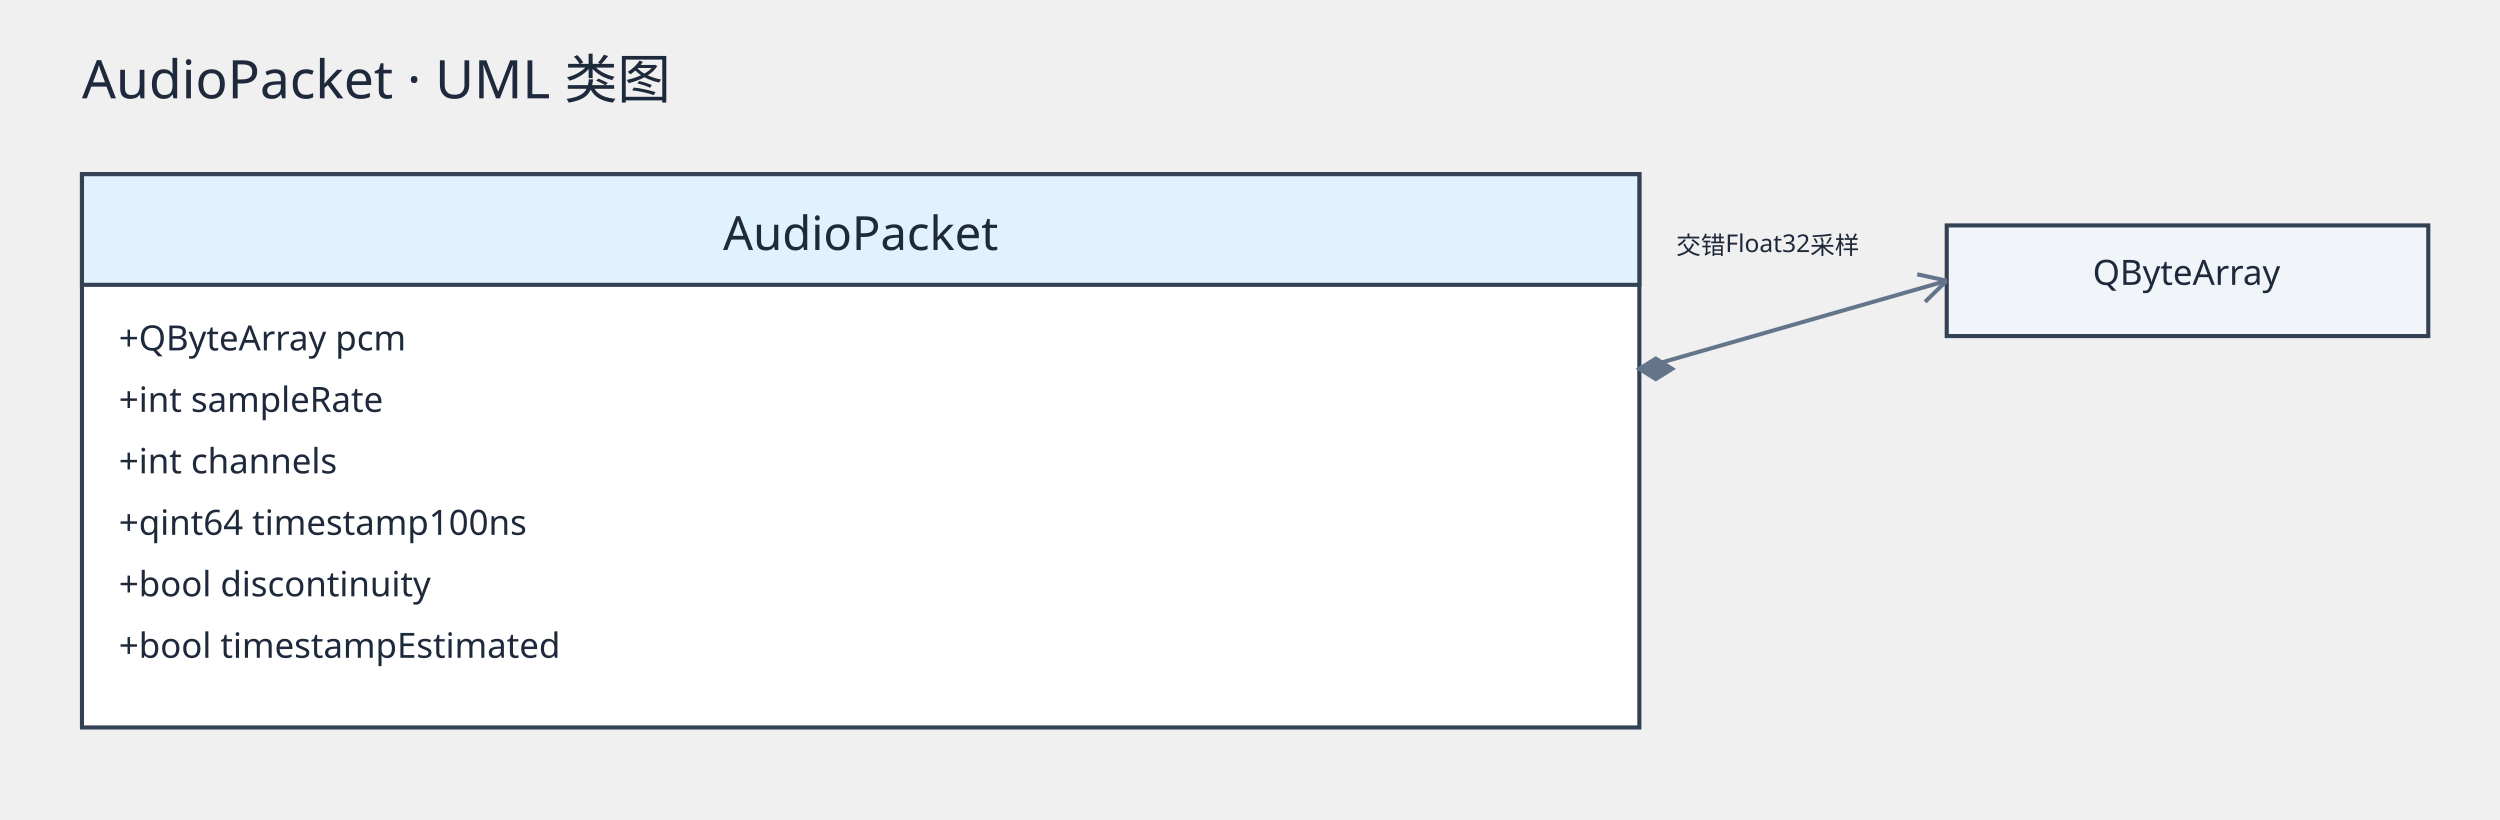
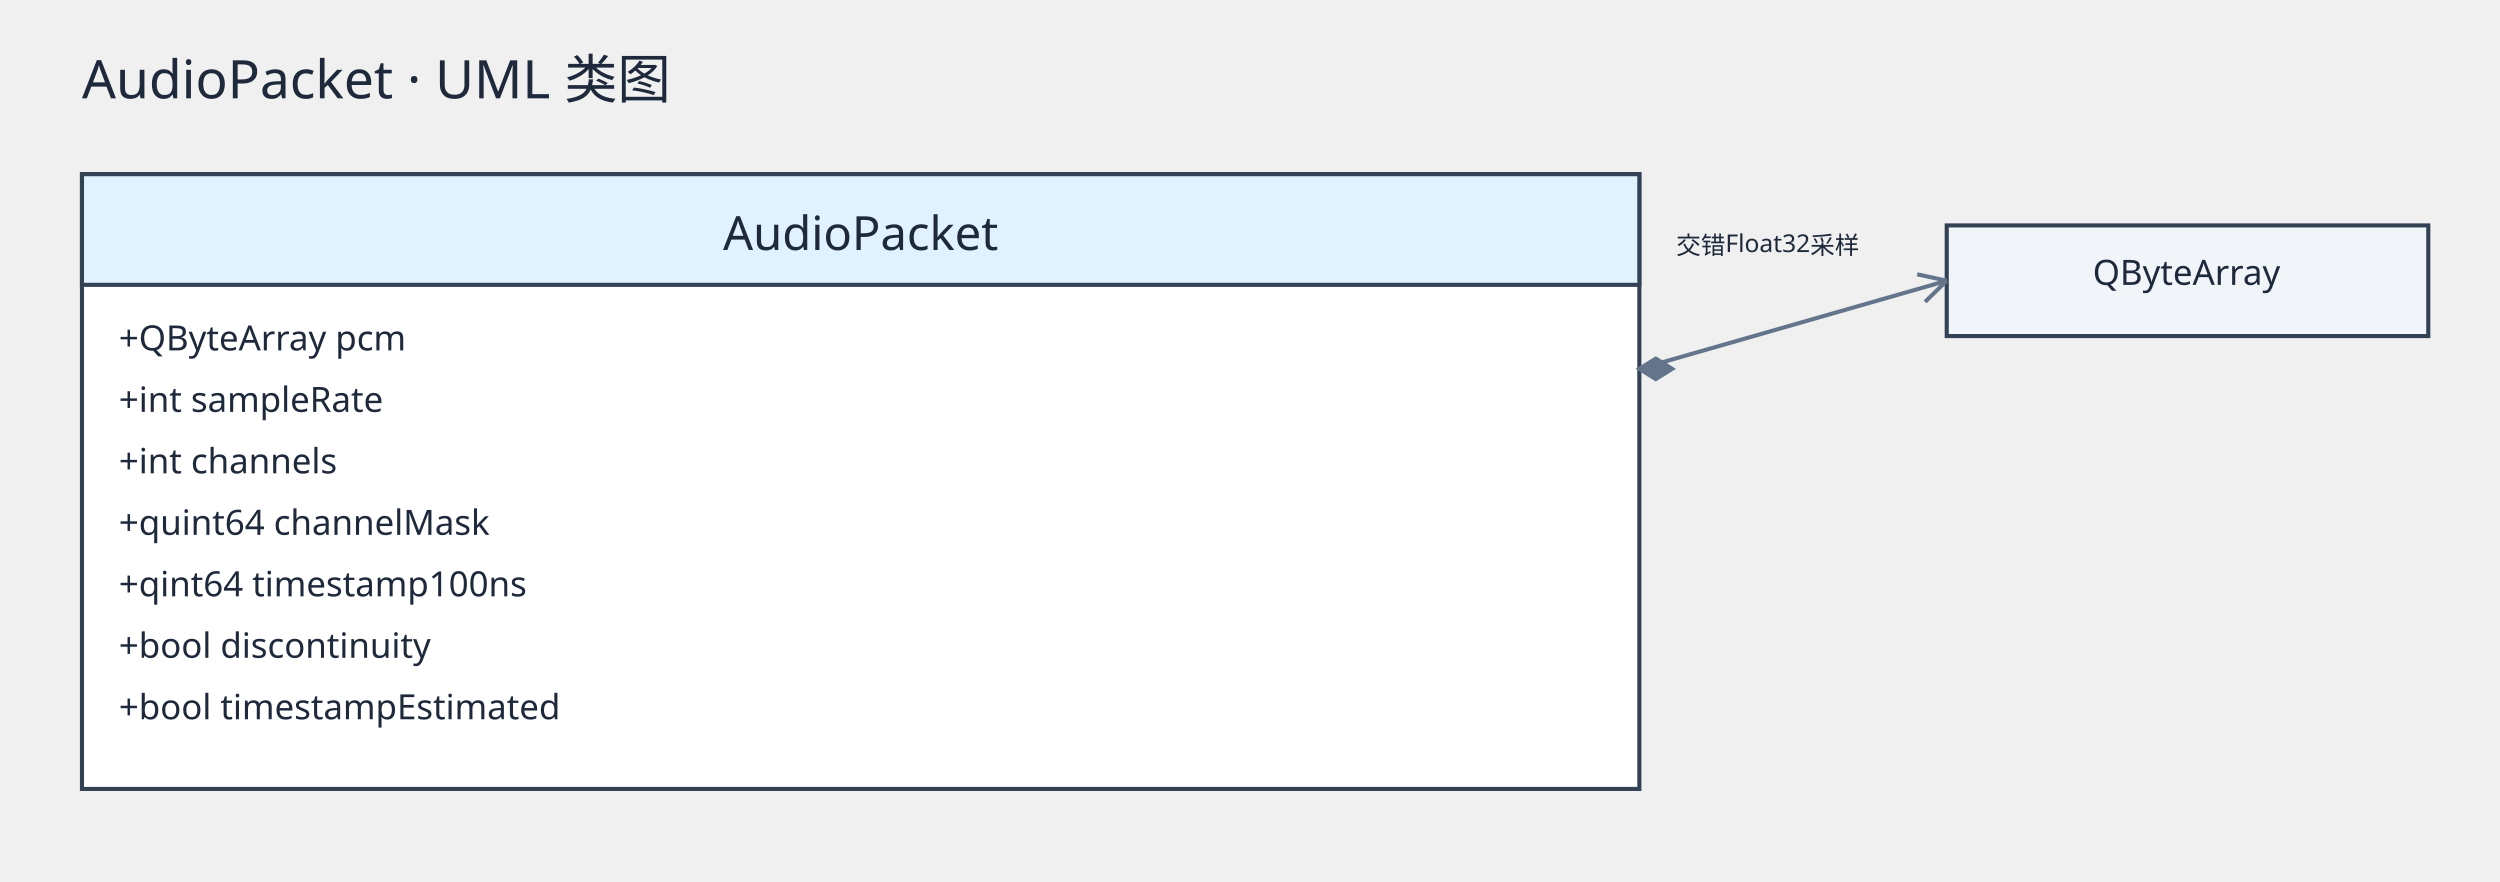
- <svg xmlns="http://www.w3.org/2000/svg" width="1220" height="400" viewBox="0 0 1220 400">
+ <svg xmlns="http://www.w3.org/2000/svg" width="1220" height="430" viewBox="0 0 1220 430">
  <text x="40" y="48" fill="#1e293b" font-family="Microsoft YaHei, sans-serif" font-size="26" text-anchor="start">AudioPacket · UML 类图</text>
-   <rect x="40" y="85" width="760" height="270" fill="#ffffff" stroke="#334155" stroke-width="2" />
+   <rect x="40" y="85" width="760" height="300" fill="#ffffff" stroke="#334155" stroke-width="2" />
  <rect x="40" y="85" width="760" height="54" fill="#e0f2fe" stroke="#334155" stroke-width="2" />
  <text x="420" y="122" fill="#1e293b" font-family="Microsoft YaHei, sans-serif" font-size="23" text-anchor="middle">AudioPacket</text>
  <text x="58" y="171" fill="#1e293b" font-family="Microsoft YaHei, sans-serif" font-size="17" text-anchor="start">+QByteArray pcm</text>
  <text x="58" y="201" fill="#1e293b" font-family="Microsoft YaHei, sans-serif" font-size="17" text-anchor="start">+int sampleRate</text>
  <text x="58" y="231" fill="#1e293b" font-family="Microsoft YaHei, sans-serif" font-size="17" text-anchor="start">+int channels</text>
-   <text x="58" y="261" fill="#1e293b" font-family="Microsoft YaHei, sans-serif" font-size="17" text-anchor="start">+qint64 timestamp100ns</text>
-   <text x="58" y="291" fill="#1e293b" font-family="Microsoft YaHei, sans-serif" font-size="17" text-anchor="start">+bool discontinuity</text>
-   <text x="58" y="321" fill="#1e293b" font-family="Microsoft YaHei, sans-serif" font-size="17" text-anchor="start">+bool timestampEstimated</text>
+   <text x="58" y="261" fill="#1e293b" font-family="Microsoft YaHei, sans-serif" font-size="17" text-anchor="start">+quint64 channelMask</text>
+   <text x="58" y="291" fill="#1e293b" font-family="Microsoft YaHei, sans-serif" font-size="17" text-anchor="start">+qint64 timestamp100ns</text>
+   <text x="58" y="321" fill="#1e293b" font-family="Microsoft YaHei, sans-serif" font-size="17" text-anchor="start">+bool discontinuity</text>
+   <text x="58" y="351" fill="#1e293b" font-family="Microsoft YaHei, sans-serif" font-size="17" text-anchor="start">+bool timestampEstimated</text>
  <rect x="950" y="110" width="235" height="54" fill="#f1f5f9" stroke="#334155" stroke-width="2" />
  <text x="1067" y="139" fill="#1e293b" font-family="Microsoft YaHei, sans-serif" font-size="17" text-anchor="middle">QByteArray</text>
  <line x1="800" y1="180" x2="950" y2="137" stroke="#64748b" stroke-width="2" />
  <line x1="950" y1="137" x2="939.432" y2="147.311" stroke="#64748b" stroke-width="2" />
  <line x1="950" y1="137" x2="935.574" y2="133.853" stroke="#64748b" stroke-width="2" />
  <polygon points="800,180 808,175 816,180 808,185" fill="#64748b" stroke="#64748b" stroke-width="2" />
  <text x="818" y="124" fill="#1e293b" font-family="Microsoft YaHei, sans-serif" font-size="12" text-anchor="start">交错Float32采样</text>
</svg>
